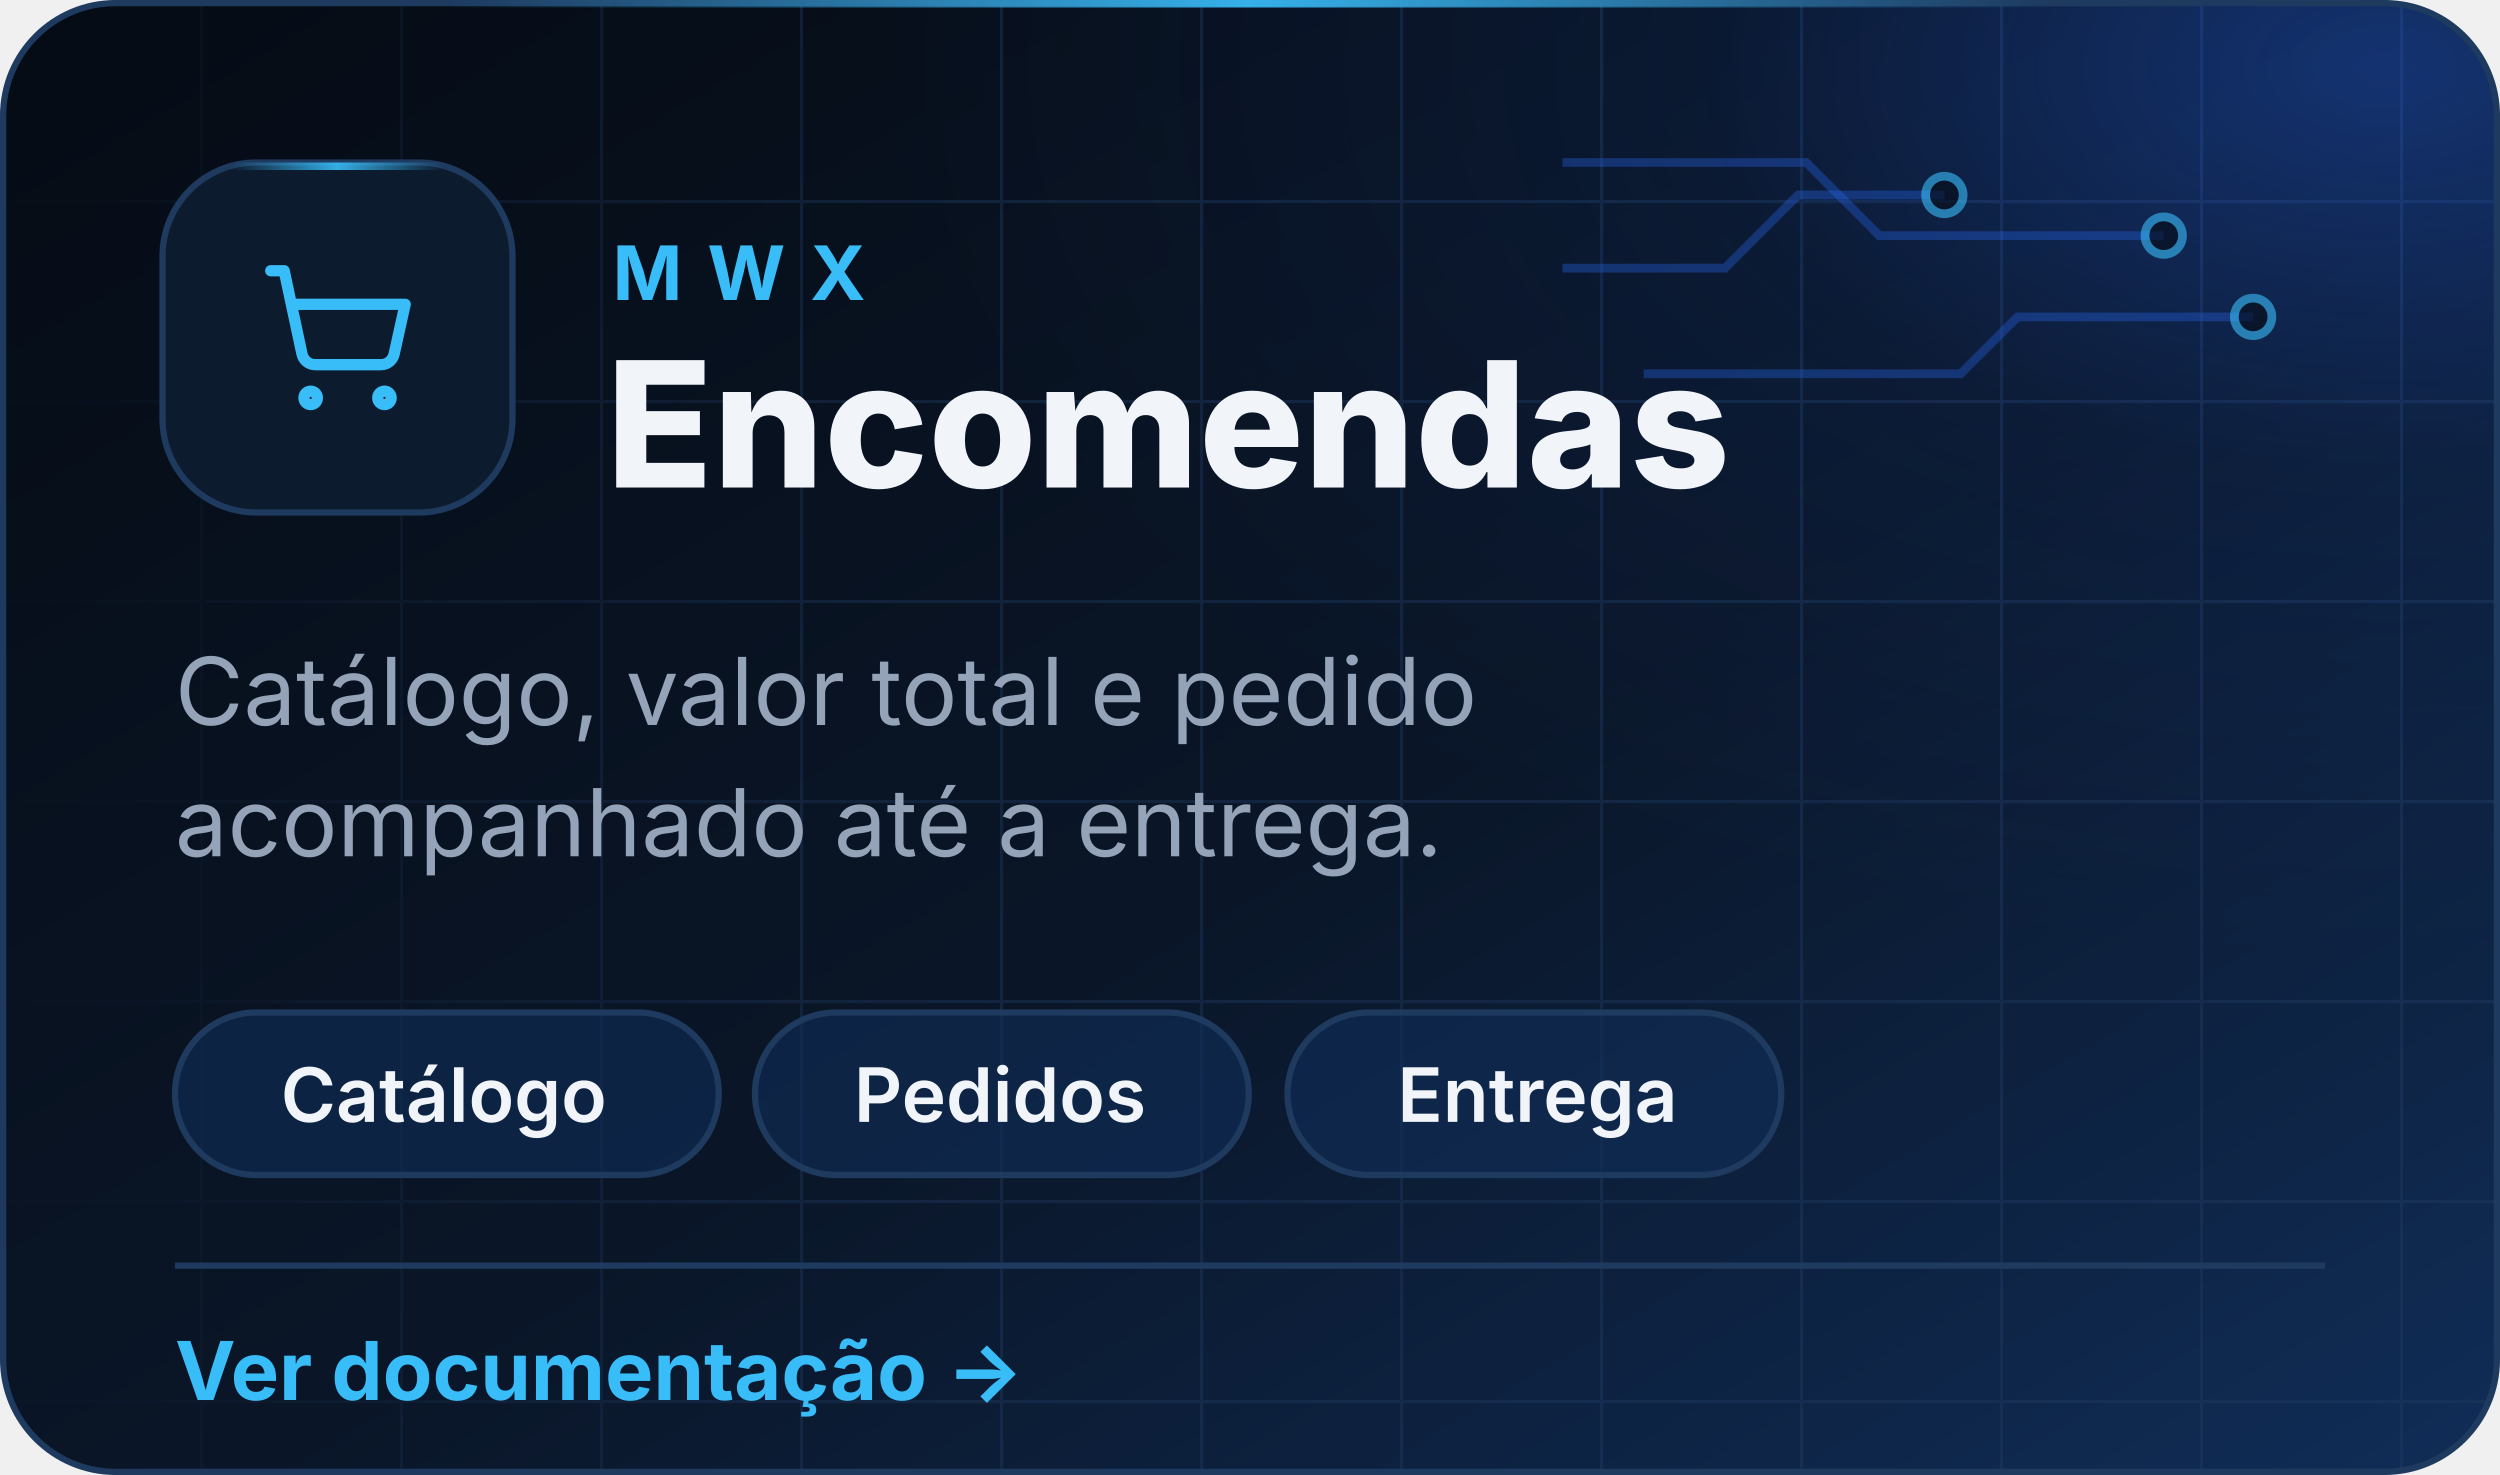
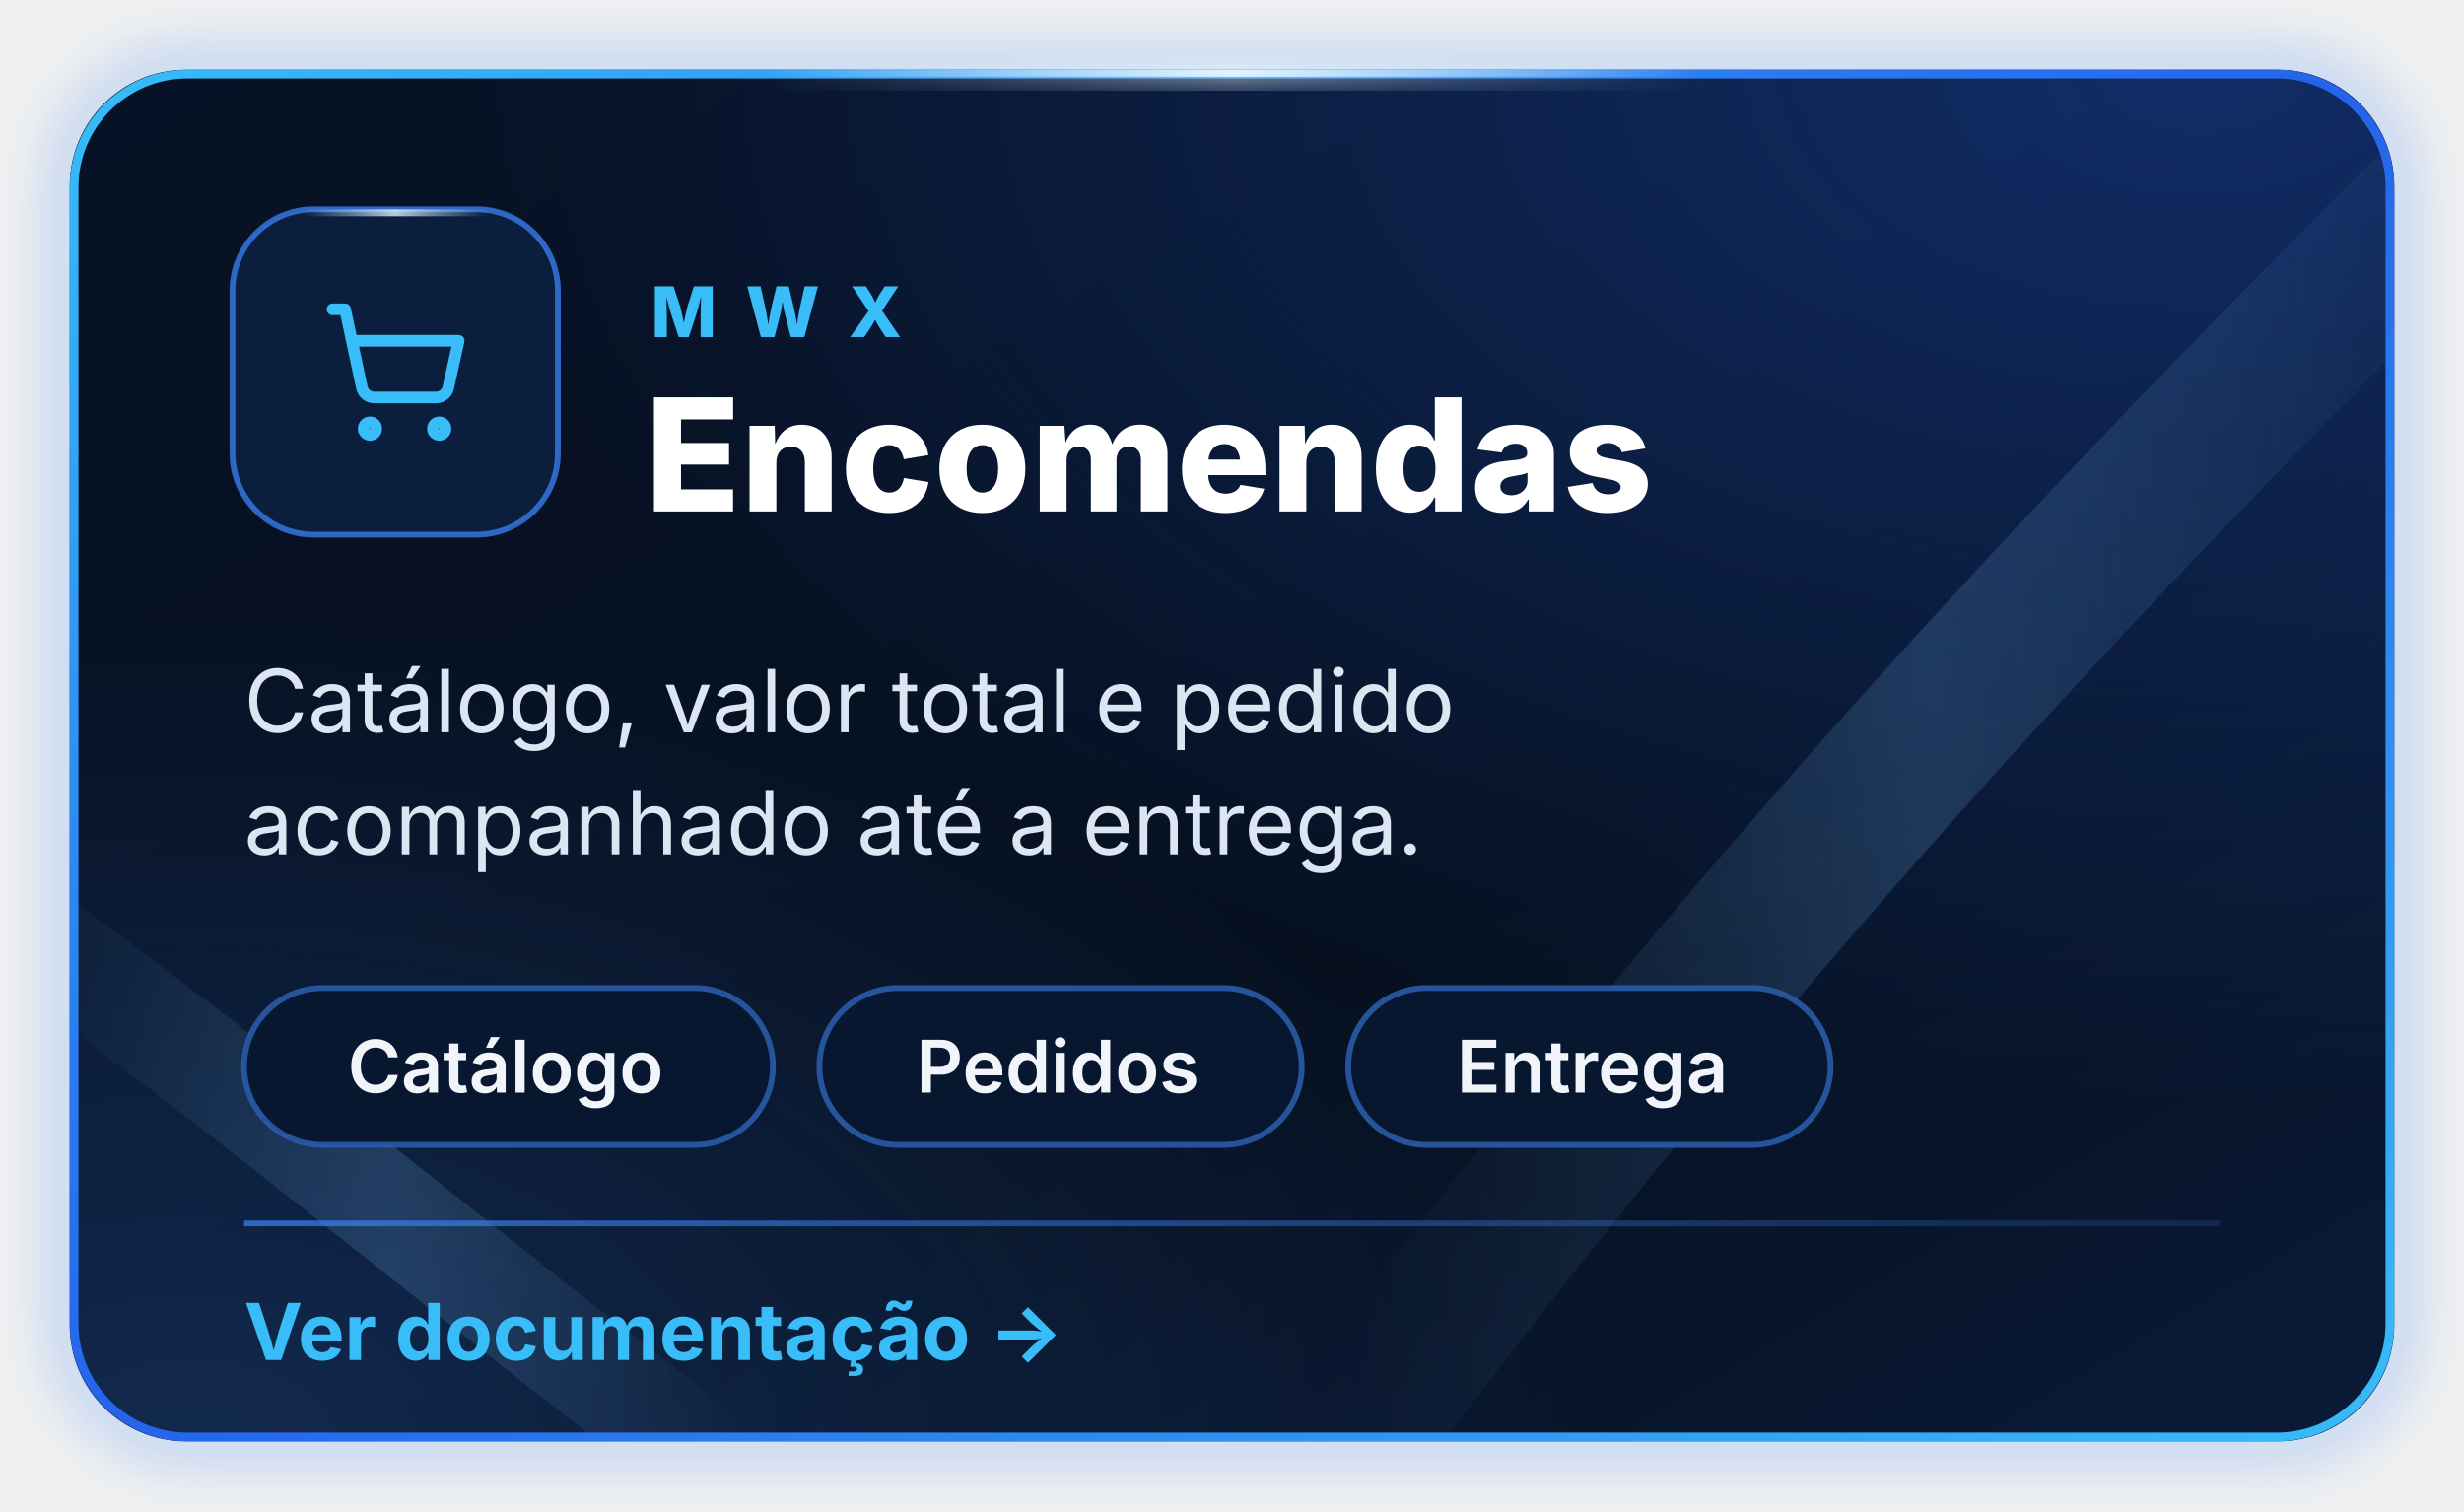
- <svg xmlns="http://www.w3.org/2000/svg" width="400" height="236" viewBox="0 0 400 236" role="img" aria-label="MWX Encomendas: Catálogo, valor total e pedido acompanhado até a entrega." font-family="'Segoe UI', 'Inter', 'Helvetica Neue', Arial, sans-serif">
+ <svg xmlns="http://www.w3.org/2000/svg" width="424" height="260" viewBox="0 0 424 260" role="img" aria-label="MWX Encomendas: Catálogo, valor total e pedido acompanhado até a entrega." font-family="'Segoe UI', 'Inter', 'Helvetica Neue', Arial, sans-serif">
  <defs>
-     <linearGradient id="bgvencomendas" x1="0" y1="0" x2="1" y2="1">
-       <stop offset="0" stop-color="#050B14" />
-       <stop offset=".55" stop-color="#0A1628" />
-       <stop offset="1" stop-color="#102D58" />
+     <linearGradient id="bggencomendas" x1="0" y1="0" x2="1" y2="1">
+       <stop offset="0" stop-color="#071226" />
+       <stop offset=".6" stop-color="#06101F" />
+       <stop offset="1" stop-color="#0A1B38" />
    </linearGradient>
-     <radialGradient id="glowvencomendas" cx="0.95" cy="0.05" r=".6">
-       <stop offset="0" stop-color="#2563EB" stop-opacity=".38" />
-       <stop offset=".45" stop-color="#2563EB" stop-opacity=".08" />
+     <radialGradient id="glgencomendas" cx=".92" cy="0" r=".75">
+       <stop offset="0" stop-color="#2563EB" stop-opacity=".35" />
      <stop offset="1" stop-color="#2563EB" stop-opacity="0" />
    </radialGradient>
-     <pattern id="gridvencomendas" width="32" height="32" patternUnits="userSpaceOnUse">
-       <path d="M32 0H0V32" fill="none" stroke="#1E3A5F" stroke-width="1" opacity=".45" />
-     </pattern>
-     <linearGradient id="edgevencomendas" x1="0" y1="0" x2="1" y2="0">
-       <stop offset="0" stop-color="#38BDF8" stop-opacity="0" />
-       <stop offset=".5" stop-color="#38BDF8" stop-opacity=".9" />
-       <stop offset="1" stop-color="#38BDF8" stop-opacity="0" />
-     </linearGradient>
-     <linearGradient id="txtvencomendas" x1="0" y1="0" x2="1" y2="0">
-       <stop offset="0" stop-color="#2563EB" />
-       <stop offset=".5" stop-color="#3B82F6" />
+     <radialGradient id="gbgencomendas" cx=".05" cy="1" r=".6">
+       <stop offset="0" stop-color="#3B82F6" stop-opacity=".22" />
+       <stop offset="1" stop-color="#3B82F6" stop-opacity="0" />
+     </radialGradient>
+     <linearGradient id="bdgencomendas" x1="0" y1="0" x2="1" y2="1">
+       <stop offset="0" stop-color="#38BDF8" />
+       <stop offset=".5" stop-color="#2563EB" />
      <stop offset="1" stop-color="#38BDF8" />
    </linearGradient>
-     <linearGradient id="fadevencomendas" x1="0" y1="0" x2="1" y2="0">
-       <stop offset="0" stop-color="#fff" stop-opacity="0" />
-       <stop offset=".35" stop-color="#fff" stop-opacity=".9" />
-       <stop offset="1" stop-color="#fff" />
+     <linearGradient id="swgencomendas" x1="0" y1="0" x2="1" y2="0">
+       <stop offset="0" stop-color="#7CC4FF" stop-opacity="0" />
+       <stop offset=".5" stop-color="#7CC4FF" stop-opacity=".18" />
+       <stop offset="1" stop-color="#7CC4FF" stop-opacity="0" />
    </linearGradient>
-     <mask id="gmvencomendas">
-       <rect width="400" height="236" fill="url(#fadevencomendas)" />
-     </mask>
-     <clipPath id="clipvencomendas">
-       <rect width="400" height="236" rx="20" />
+     <linearGradient id="higencomendas" x1="0" y1="0" x2="1" y2="0">
+       <stop offset="0" stop-color="#BFE6FF" stop-opacity="0" />
+       <stop offset=".5" stop-color="#E0F4FF" stop-opacity="1" />
+       <stop offset="1" stop-color="#BFE6FF" stop-opacity="0" />
+     </linearGradient>
+     <linearGradient id="dvgencomendas" x1="0" y1="0" x2="1" y2="0">
+       <stop offset="0" stop-color="#3B82F6" stop-opacity=".7" />
+       <stop offset="1" stop-color="#3B82F6" stop-opacity=".15" />
+     </linearGradient>
+     <filter id="blgencomendas" x="-10%" y="-10%" width="120%" height="120%">
+       <feGaussianBlur stdDeviation="5" />
+     </filter>
+     <filter id="bsgencomendas" x="-50%" y="-50%" width="200%" height="200%">
+       <feGaussianBlur stdDeviation="2.5" />
+     </filter>
+     <clipPath id="clgencomendas">
+       <rect x="12" y="12" width="400" height="236" rx="20" />
    </clipPath>
  </defs>
-   <g clip-path="url(#clipvencomendas)">
-     <rect width="400" height="236" fill="url(#bgvencomendas)" />
-     <rect width="400" height="236" fill="url(#gridvencomendas)" mask="url(#gmvencomendas)" />
-     <rect width="400" height="236" fill="url(#glowvencomendas)" />
+   <rect x="12" y="12" width="400" height="236" rx="20" fill="none" stroke="#3B82F6" stroke-width="4" opacity=".55" filter="url(#blgencomendas)" />
+   <g clip-path="url(#clgencomendas)">
+     <rect x="12" y="12" width="400" height="236" fill="url(#bggencomendas)" />
+     <rect x="12" y="12" width="400" height="236" fill="url(#glgencomendas)" />
+     <rect x="12" y="12" width="400" height="236" fill="url(#gbgencomendas)" />
+     <path d="M232 248 C 312.0 141.8, 372.0 82.8, 432 22" fill="none" stroke="url(#swgencomendas)" stroke-width="26" />
+     <path d="M2 158.32 C 60.0 200.8, 100.0 236.2, 132.0 258" fill="none" stroke="url(#swgencomendas)" stroke-width="18" />
  </g>
-   <rect x=".5" y=".5" width="399" height="235" rx="18" fill="none" stroke="#1E3A5F" />
-   <rect x="72" y="0" width="256" height="1.2" fill="url(#edgevencomendas)" />
-   <path d="M250 26 h39.0 l11.7 11.7 h45.5" fill="none" stroke="#2563EB" stroke-width="1.4" opacity="0.35" />
-   <path d="M250 42.9 h26.0 l11.7 -11.7 h23.4" fill="none" stroke="#2563EB" stroke-width="1.4" opacity="0.35" />
-   <path d="M263.0 59.8 h50.7 l9.1 -9.1 h37.7" fill="none" stroke="#2563EB" stroke-width="1.4" opacity="0.35" />
-   <circle cx="346.2" cy="37.7" r="3" fill="#050B14" stroke="#38BDF8" stroke-width="1.4" opacity="0.6" />
-   <circle cx="311.1" cy="31.2" r="3" fill="#050B14" stroke="#38BDF8" stroke-width="1.4" opacity="0.6" />
-   <circle cx="360.5" cy="50.7" r="3" fill="#050B14" stroke="#38BDF8" stroke-width="1.4" opacity="0.6" />
-   <rect x="26" y="26" width="56" height="56" rx="15" fill="#0D1B2E" stroke="#1E3A5F" />
-   <rect x="37" y="26" width="34" height="1.2" fill="url(#edgevencomendas)" />
-   <g transform="translate(41.12 41.12) scale(1.0733)" fill="none" stroke="#38BDF8" stroke-width="1.68" stroke-linecap="round" stroke-linejoin="round" color="#38BDF8">
+   <rect x="12.75" y="12.75" width="398.5" height="234.5" rx="19.5" fill="none" stroke="url(#bdgencomendas)" stroke-width="1.5" />
+   <rect x="132" y="11" width="160" height="3" rx="1.5" fill="url(#higencomendas)" filter="url(#bsgencomendas)" />
+   <rect x="132" y="12" width="160" height="1.2" fill="url(#higencomendas)" />
+   <rect x="40" y="36" width="56" height="56" rx="14" fill="#0B1E3D" stroke="#3B82F6" stroke-opacity=".75" />
+   <rect x="52" y="36" width="32" height="1.2" fill="url(#higencomendas)" opacity=".8" />
+   <g transform="translate(55 51) scale(1.0833)" fill="none" stroke="#38BDF8" stroke-width="1.85" stroke-linecap="round" stroke-linejoin="round" color="#38BDF8">
    <circle cx="8" cy="21" r="1" />
    <circle cx="19" cy="21" r="1" />
    <path d="M2.05 2.05h2l2.66 12.42a2 2 0 0 0 2 1.58h9.78a2 2 0 0 0 1.95-1.57l1.65-7.43H5.12" />
  </g>
-   <text x="98" y="48" fill="#38BDF8" font-size="12" font-weight="700" letter-spacing="4">MWX</text>
-   <text x="97" y="78" fill="#F1F5F9" font-size="28" font-weight="800">Encomendas</text>
-   <text x="28" y="116.0" fill="#94A3B8" font-size="15" font-weight="400" text-anchor="start">Catálogo, valor total e pedido</text>
-   <text x="28" y="137.0" fill="#94A3B8" font-size="15" font-weight="400" text-anchor="start">acompanhado até a entrega.</text>
-   <rect x="28" y="162" width="87" height="26" rx="13" fill="#102D58" fill-opacity=".6" stroke="#1E3A5F" />
-   <text x="71" y="179.5" text-anchor="middle" fill="#F1F5F9" font-size="12" font-weight="600">Catálogo</text>
-   <rect x="120.8" y="162" width="79" height="26" rx="13" fill="#102D58" fill-opacity=".6" stroke="#1E3A5F" />
-   <text x="160" y="179.5" text-anchor="middle" fill="#F1F5F9" font-size="12" font-weight="600">Pedidos</text>
-   <rect x="206.0" y="162" width="79" height="26" rx="13" fill="#102D58" fill-opacity=".6" stroke="#1E3A5F" />
-   <text x="246" y="179.5" text-anchor="middle" fill="#F1F5F9" font-size="12" font-weight="600">Entrega</text>
-   <rect x="28" y="202" width="344" height="1" fill="#1E3A5F" />
-   <text x="28" y="224" fill="#38BDF8" font-size="13" font-weight="700">Ver documentação  →</text>
+   <text x="112" y="58" fill="#38BDF8" font-size="12" font-weight="800" letter-spacing="5">MWX</text>
+   <text x="111" y="88" fill="#FFFFFF" font-size="27" font-weight="800">Encomendas</text>
+   <text x="42" y="126.0" fill="#DCE6F2" font-size="15" font-weight="400" text-anchor="start">Catálogo, valor total e pedido</text>
+   <text x="42" y="147.0" fill="#DCE6F2" font-size="15" font-weight="400" text-anchor="start">acompanhado até a entrega.</text>
+   <rect x="42" y="170" width="91" height="27" rx="13.5" fill="#081730" stroke="#2A5BA8" stroke-opacity=".9" />
+   <text x="87" y="188" text-anchor="middle" fill="#F1F5F9" font-size="12.5" font-weight="600">Catálogo</text>
+   <rect x="141" y="170" width="83" height="27" rx="13.5" fill="#081730" stroke="#2A5BA8" stroke-opacity=".9" />
+   <text x="182" y="188" text-anchor="middle" fill="#F1F5F9" font-size="12.5" font-weight="600">Pedidos</text>
+   <rect x="232" y="170" width="83" height="27" rx="13.5" fill="#081730" stroke="#2A5BA8" stroke-opacity=".9" />
+   <text x="274" y="188" text-anchor="middle" fill="#F1F5F9" font-size="12.5" font-weight="600">Entrega</text>
+   <rect x="42" y="210" width="340" height="1" fill="url(#dvgencomendas)" />
+   <text x="42" y="234" fill="#38BDF8" font-size="13.5" font-weight="700">Ver documentação  →</text>
</svg>
